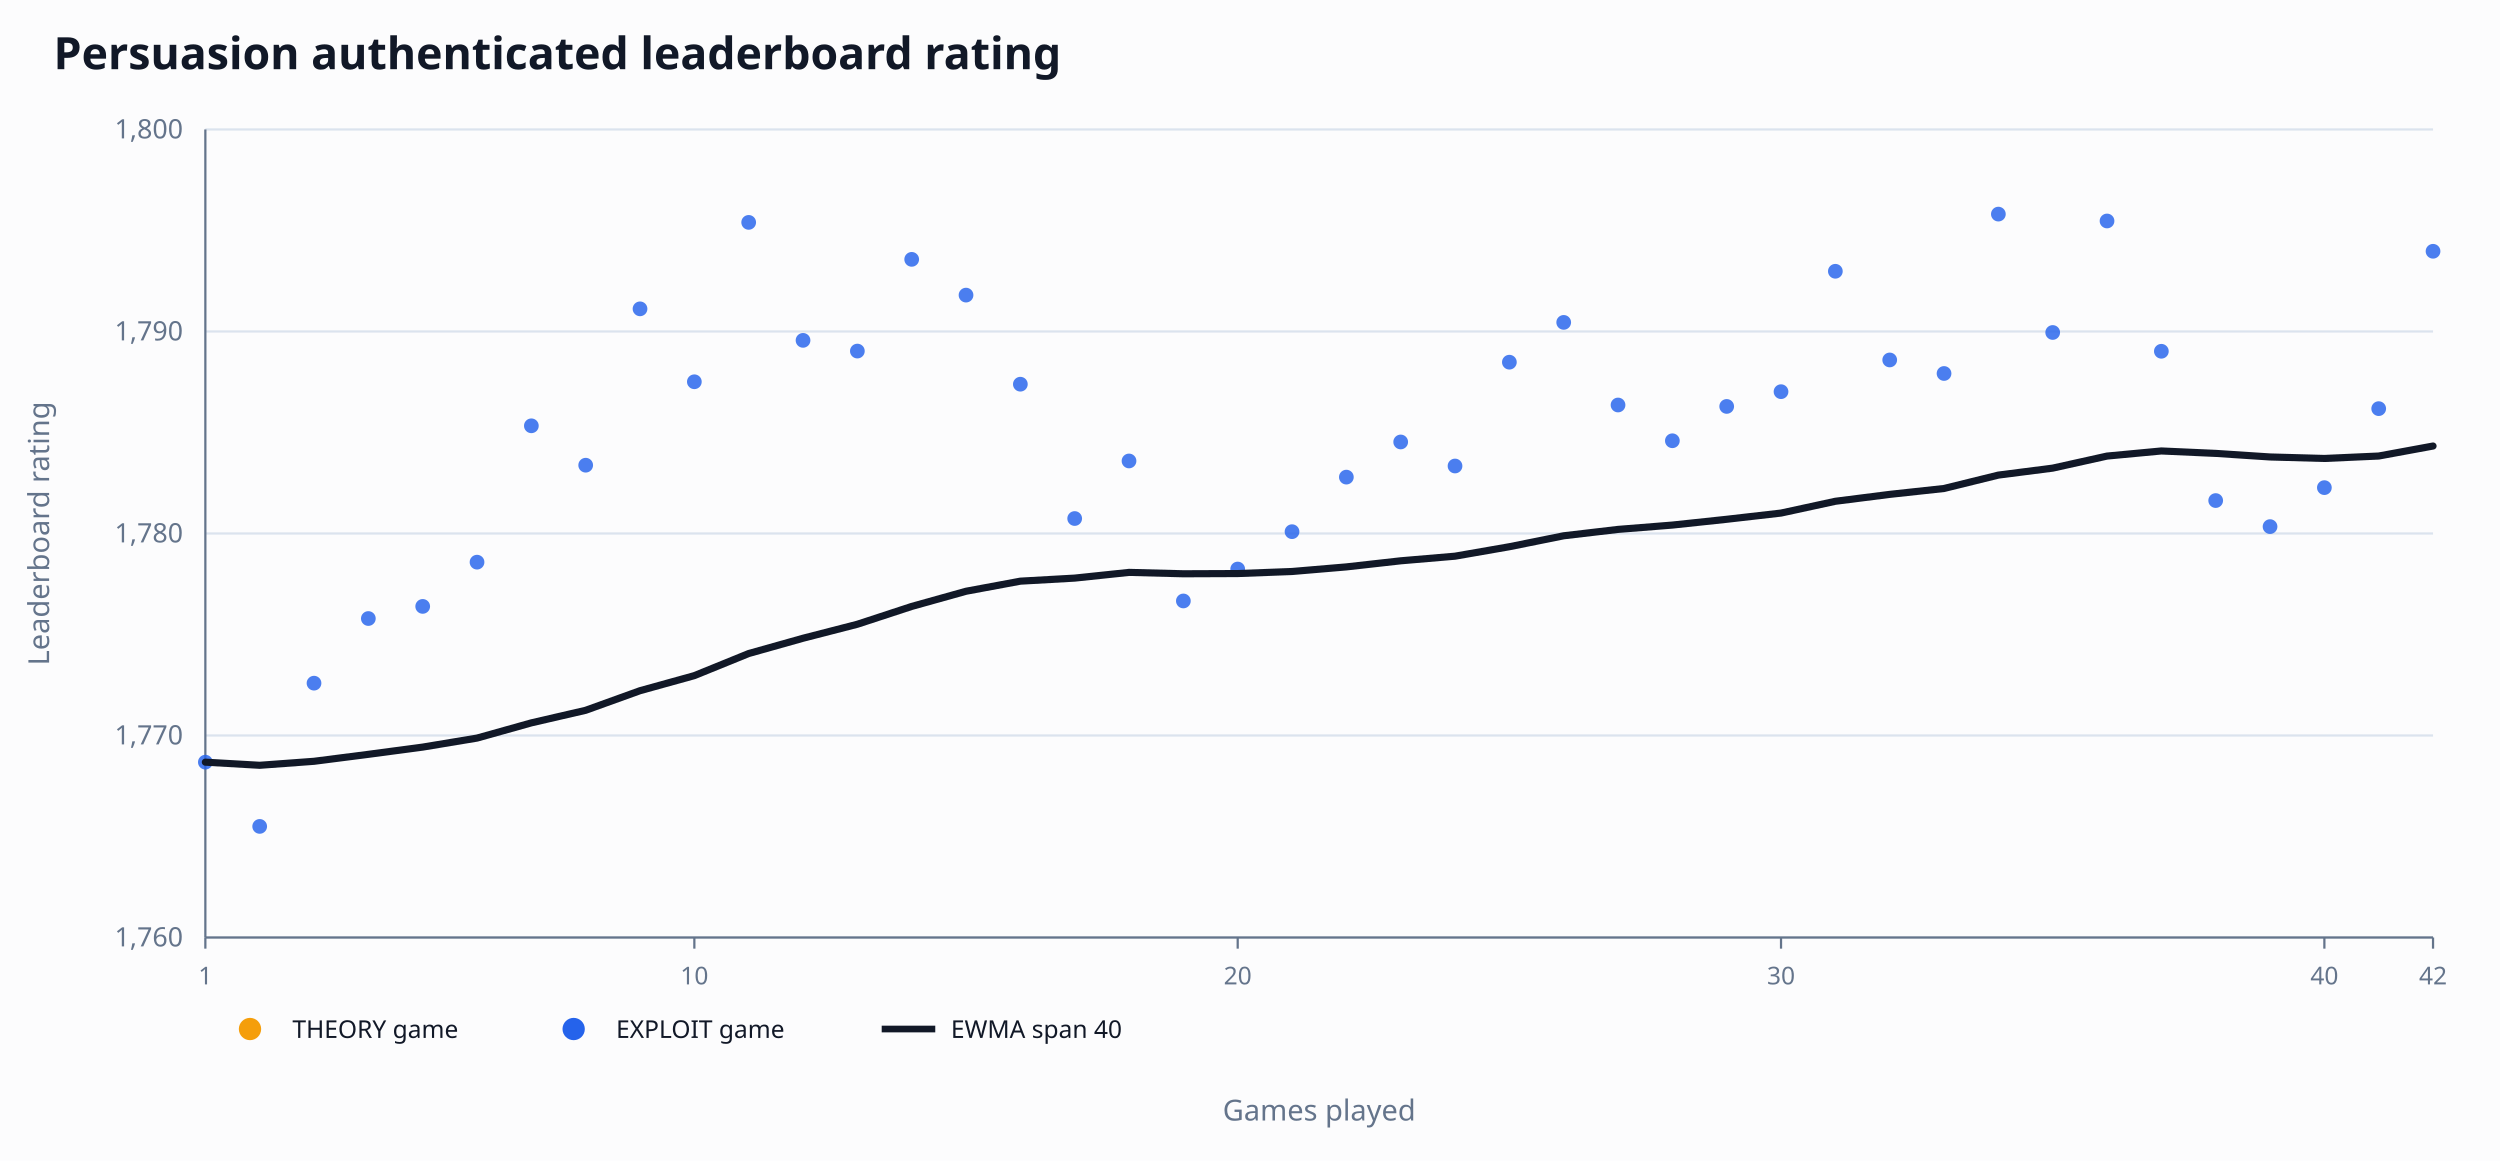
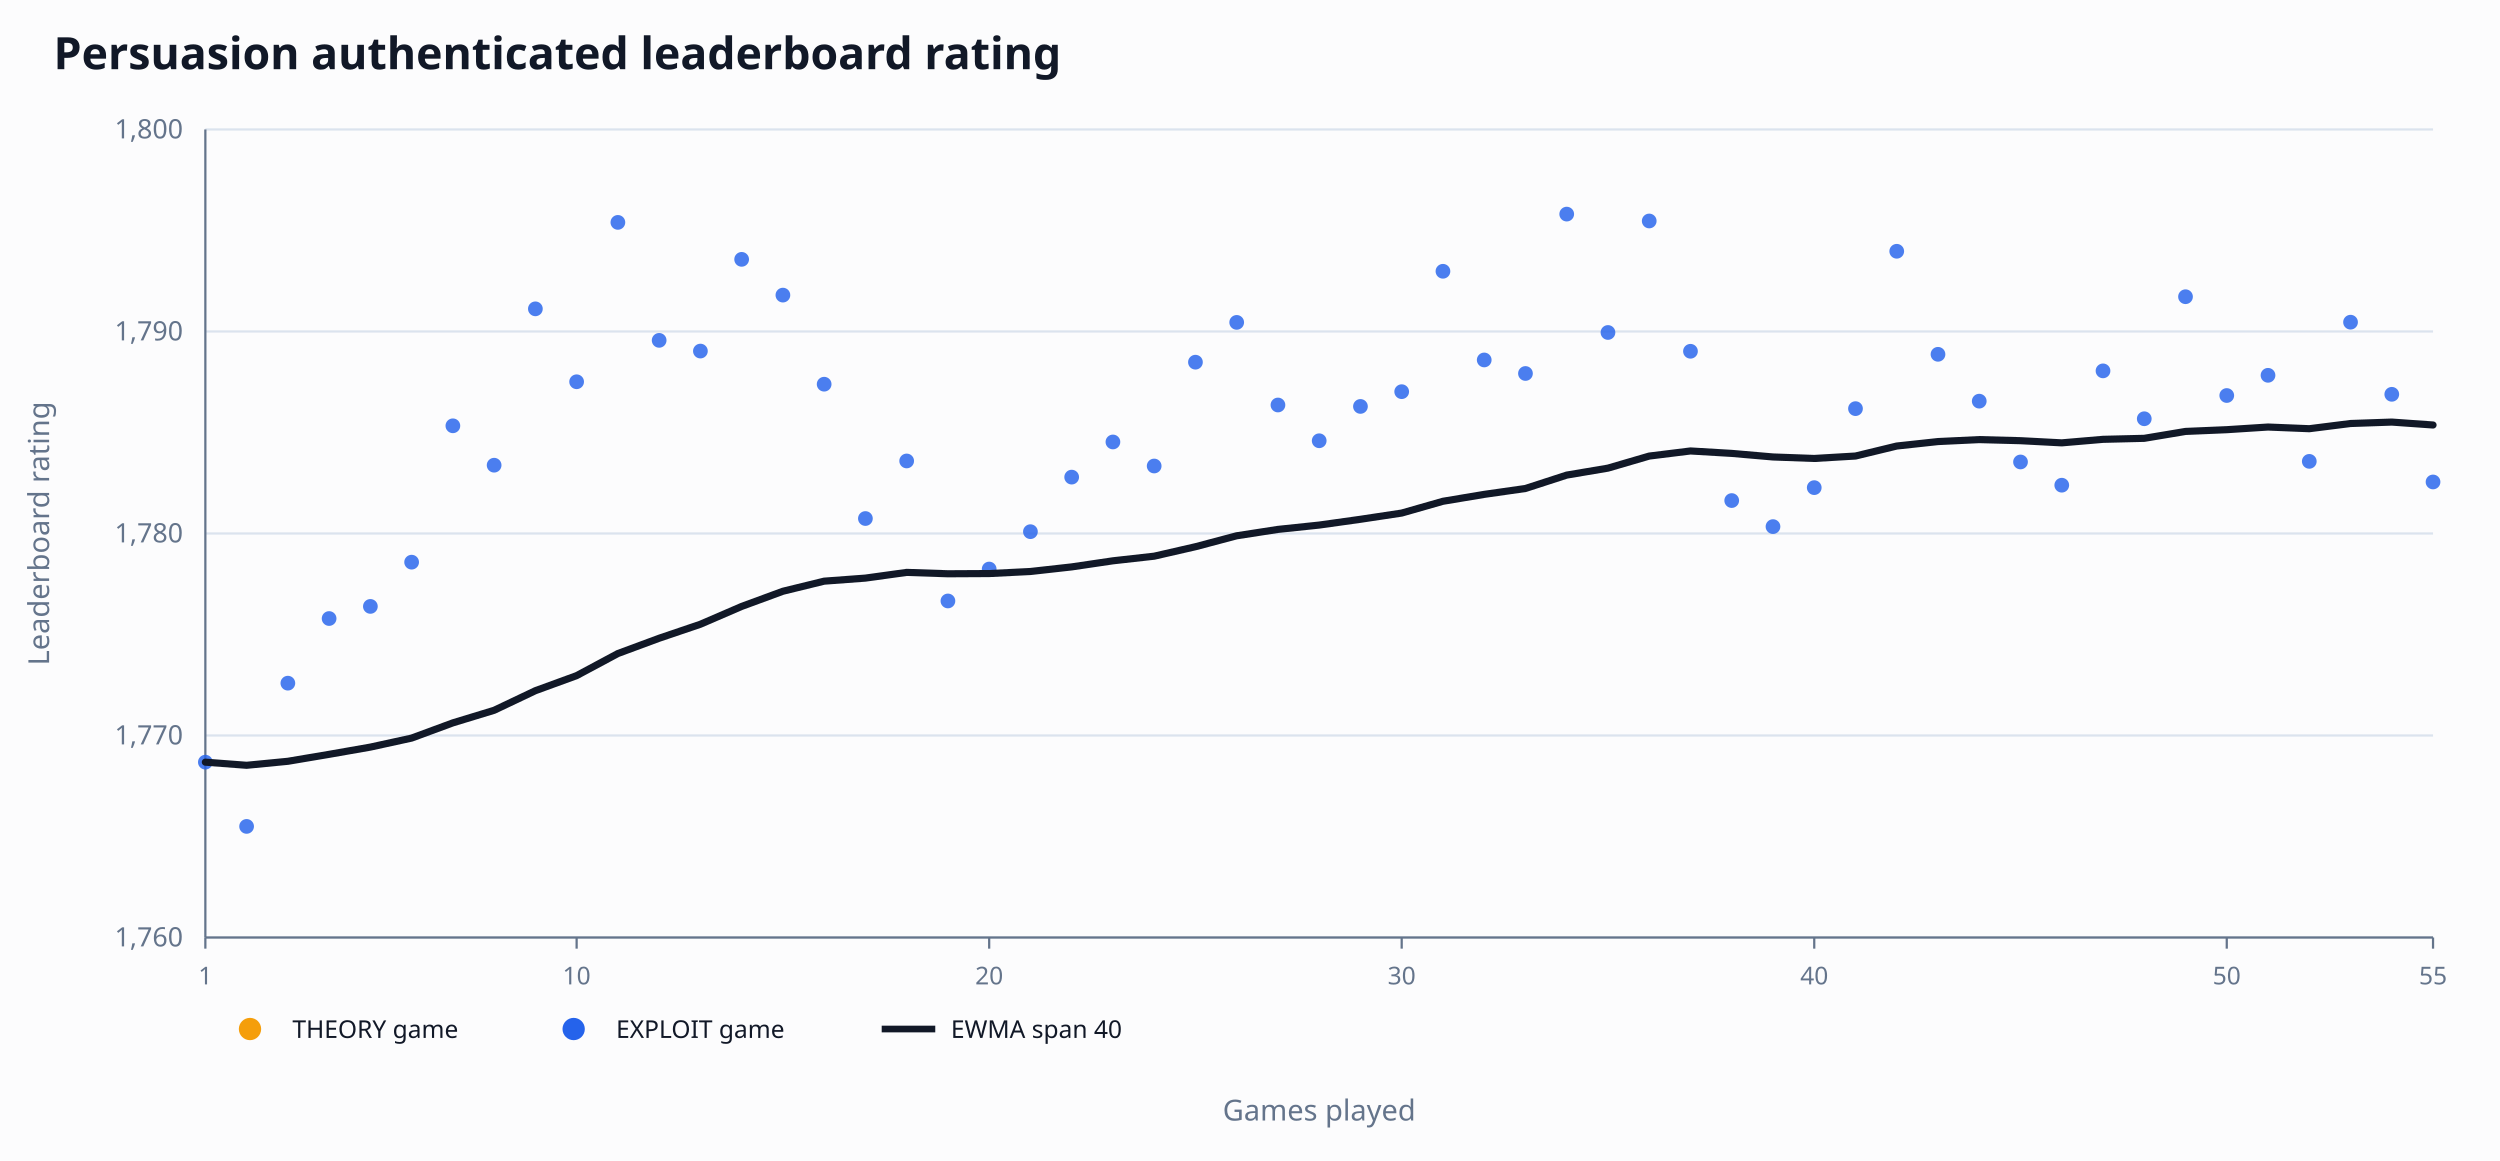
<svg xmlns="http://www.w3.org/2000/svg" width="1120" height="520" viewBox="0 0 1120 520">
  <rect width="100%" height="100%" fill="#fcfcfd" />
  <text x="24" y="31" font-family="system-ui,sans-serif" font-size="20" font-weight="700" fill="#111827">Persuasion authenticated leaderboard rating</text>
  <line x1="92" y1="420.00" x2="1090" y2="420.00" stroke="#dbe3ee" stroke-width="1" />
  <text x="82" y="424.00" text-anchor="end" font-family="system-ui,sans-serif" font-size="12" fill="#64748b">1,760</text>
  <line x1="92" y1="329.50" x2="1090" y2="329.50" stroke="#dbe3ee" stroke-width="1" />
  <text x="82" y="333.50" text-anchor="end" font-family="system-ui,sans-serif" font-size="12" fill="#64748b">1,770</text>
  <line x1="92" y1="239.00" x2="1090" y2="239.00" stroke="#dbe3ee" stroke-width="1" />
  <text x="82" y="243.00" text-anchor="end" font-family="system-ui,sans-serif" font-size="12" fill="#64748b">1,780</text>
  <line x1="92" y1="148.50" x2="1090" y2="148.50" stroke="#dbe3ee" stroke-width="1" />
  <text x="82" y="152.50" text-anchor="end" font-family="system-ui,sans-serif" font-size="12" fill="#64748b">1,790</text>
  <line x1="92" y1="58.00" x2="1090" y2="58.00" stroke="#dbe3ee" stroke-width="1" />
  <text x="82" y="62.00" text-anchor="end" font-family="system-ui,sans-serif" font-size="12" fill="#64748b">1,800</text>
  <line x1="92.00" y1="420" x2="92.00" y2="425" stroke="#64748b" />
  <text x="92.00" y="441" text-anchor="middle" font-family="system-ui,sans-serif" font-size="11" fill="#64748b">1</text>
-   <line x1="311.07" y1="420" x2="311.07" y2="425" stroke="#64748b" />
-   <text x="311.07" y="441" text-anchor="middle" font-family="system-ui,sans-serif" font-size="11" fill="#64748b">10</text>
-   <line x1="554.49" y1="420" x2="554.49" y2="425" stroke="#64748b" />
-   <text x="554.49" y="441" text-anchor="middle" font-family="system-ui,sans-serif" font-size="11" fill="#64748b">20</text>
-   <line x1="797.90" y1="420" x2="797.90" y2="425" stroke="#64748b" />
-   <text x="797.90" y="441" text-anchor="middle" font-family="system-ui,sans-serif" font-size="11" fill="#64748b">30</text>
-   <line x1="1041.32" y1="420" x2="1041.32" y2="425" stroke="#64748b" />
-   <text x="1041.32" y="441" text-anchor="middle" font-family="system-ui,sans-serif" font-size="11" fill="#64748b">40</text>
+   <line x1="258.33" y1="420" x2="258.33" y2="425" stroke="#64748b" />
+   <text x="258.33" y="441" text-anchor="middle" font-family="system-ui,sans-serif" font-size="11" fill="#64748b">10</text>
+   <line x1="443.15" y1="420" x2="443.15" y2="425" stroke="#64748b" />
+   <text x="443.15" y="441" text-anchor="middle" font-family="system-ui,sans-serif" font-size="11" fill="#64748b">20</text>
+   <line x1="627.96" y1="420" x2="627.96" y2="425" stroke="#64748b" />
+   <text x="627.96" y="441" text-anchor="middle" font-family="system-ui,sans-serif" font-size="11" fill="#64748b">30</text>
+   <line x1="812.78" y1="420" x2="812.78" y2="425" stroke="#64748b" />
+   <text x="812.78" y="441" text-anchor="middle" font-family="system-ui,sans-serif" font-size="11" fill="#64748b">40</text>
+   <line x1="997.59" y1="420" x2="997.59" y2="425" stroke="#64748b" />
+   <text x="997.59" y="441" text-anchor="middle" font-family="system-ui,sans-serif" font-size="11" fill="#64748b">50</text>
  <line x1="1090.00" y1="420" x2="1090.00" y2="425" stroke="#64748b" />
-   <text x="1090.00" y="441" text-anchor="middle" font-family="system-ui,sans-serif" font-size="11" fill="#64748b">42</text>
+   <text x="1090.00" y="441" text-anchor="middle" font-family="system-ui,sans-serif" font-size="11" fill="#64748b">55</text>
  <line x1="92" y1="58" x2="92" y2="420" stroke="#64748b" />
  <line x1="92" y1="420" x2="1090" y2="420" stroke="#64748b" />
  <text x="591.00" y="502" text-anchor="middle" font-family="system-ui,sans-serif" font-size="13" fill="#64748b">Games played</text>
  <text x="22" y="239.00" text-anchor="middle" transform="rotate(-90 22 239.00)" font-family="system-ui,sans-serif" font-size="13" fill="#64748b">Leaderboard rating</text>
  <circle cx="92.00" cy="341.45" r="3.3" fill="#2563eb" opacity="0.82" />
-   <circle cx="116.34" cy="370.23" r="3.3" fill="#2563eb" opacity="0.82" />
-   <circle cx="140.68" cy="306.06" r="3.3" fill="#2563eb" opacity="0.82" />
-   <circle cx="165.02" cy="277.10" r="3.3" fill="#2563eb" opacity="0.82" />
-   <circle cx="189.37" cy="271.67" r="3.3" fill="#2563eb" opacity="0.82" />
-   <circle cx="213.71" cy="251.85" r="3.3" fill="#2563eb" opacity="0.82" />
-   <circle cx="238.05" cy="190.76" r="3.3" fill="#2563eb" opacity="0.82" />
-   <circle cx="262.39" cy="208.41" r="3.3" fill="#2563eb" opacity="0.82" />
-   <circle cx="286.73" cy="138.36" r="3.3" fill="#2563eb" opacity="0.82" />
-   <circle cx="311.07" cy="171.03" r="3.3" fill="#2563eb" opacity="0.82" />
-   <circle cx="335.41" cy="99.63" r="3.3" fill="#2563eb" opacity="0.82" />
-   <circle cx="359.76" cy="152.48" r="3.3" fill="#2563eb" opacity="0.82" />
-   <circle cx="384.10" cy="157.28" r="3.3" fill="#2563eb" opacity="0.82" />
-   <circle cx="408.44" cy="116.19" r="3.3" fill="#2563eb" opacity="0.82" />
-   <circle cx="432.78" cy="132.21" r="3.3" fill="#2563eb" opacity="0.82" />
-   <circle cx="457.12" cy="172.12" r="3.3" fill="#2563eb" opacity="0.82" />
-   <circle cx="481.46" cy="232.30" r="3.3" fill="#2563eb" opacity="0.82" />
-   <circle cx="505.80" cy="206.51" r="3.3" fill="#2563eb" opacity="0.82" />
-   <circle cx="530.15" cy="269.23" r="3.3" fill="#2563eb" opacity="0.82" />
-   <circle cx="554.49" cy="254.93" r="3.3" fill="#2563eb" opacity="0.82" />
-   <circle cx="578.83" cy="238.19" r="3.3" fill="#2563eb" opacity="0.82" />
-   <circle cx="603.17" cy="213.75" r="3.3" fill="#2563eb" opacity="0.82" />
-   <circle cx="627.51" cy="198.00" r="3.3" fill="#2563eb" opacity="0.82" />
-   <circle cx="651.85" cy="208.77" r="3.3" fill="#2563eb" opacity="0.82" />
-   <circle cx="676.20" cy="162.26" r="3.3" fill="#2563eb" opacity="0.82" />
-   <circle cx="700.54" cy="144.43" r="3.3" fill="#2563eb" opacity="0.82" />
-   <circle cx="724.88" cy="181.44" r="3.3" fill="#2563eb" opacity="0.82" />
-   <circle cx="749.22" cy="197.46" r="3.3" fill="#2563eb" opacity="0.82" />
-   <circle cx="773.56" cy="182.08" r="3.3" fill="#2563eb" opacity="0.82" />
-   <circle cx="797.90" cy="175.47" r="3.3" fill="#2563eb" opacity="0.82" />
-   <circle cx="822.24" cy="121.53" r="3.3" fill="#2563eb" opacity="0.82" />
-   <circle cx="846.59" cy="161.26" r="3.3" fill="#2563eb" opacity="0.82" />
-   <circle cx="870.93" cy="167.32" r="3.3" fill="#2563eb" opacity="0.82" />
-   <circle cx="895.27" cy="95.92" r="3.3" fill="#2563eb" opacity="0.82" />
-   <circle cx="919.61" cy="148.95" r="3.3" fill="#2563eb" opacity="0.82" />
-   <circle cx="943.95" cy="99.00" r="3.3" fill="#2563eb" opacity="0.82" />
-   <circle cx="968.29" cy="157.37" r="3.3" fill="#2563eb" opacity="0.82" />
-   <circle cx="992.63" cy="224.25" r="3.3" fill="#2563eb" opacity="0.82" />
-   <circle cx="1016.98" cy="235.92" r="3.3" fill="#2563eb" opacity="0.82" />
-   <circle cx="1041.32" cy="218.46" r="3.3" fill="#2563eb" opacity="0.82" />
-   <circle cx="1065.66" cy="183.07" r="3.3" fill="#2563eb" opacity="0.82" />
-   <circle cx="1090.00" cy="112.57" r="3.3" fill="#2563eb" opacity="0.82" />
-   <polyline points="92.00,341.45 116.34,342.85 140.68,341.06 165.02,337.94 189.37,334.70 213.71,330.66 238.05,323.84 262.39,318.21 286.73,309.43 311.07,302.68 335.41,292.78 359.76,285.93 384.10,279.66 408.44,271.68 432.78,264.88 457.12,260.36 481.46,258.99 505.80,256.43 530.15,257.05 554.49,256.95 578.83,256.03 603.17,253.97 627.51,251.24 651.85,249.17 676.20,244.93 700.54,240.03 724.88,237.17 749.22,235.23 773.56,232.64 797.90,229.85 822.24,224.57 846.59,221.48 870.93,218.84 895.27,212.84 919.61,209.72 943.95,204.32 968.29,202.03 992.63,203.12 1016.98,204.72 1041.32,205.39 1065.66,204.30 1090.00,199.82" fill="none" stroke="#111827" stroke-width="3.2" stroke-linejoin="round" stroke-linecap="round" />
+   <circle cx="110.48" cy="370.23" r="3.3" fill="#2563eb" opacity="0.82" />
+   <circle cx="128.96" cy="306.06" r="3.3" fill="#2563eb" opacity="0.82" />
+   <circle cx="147.44" cy="277.10" r="3.3" fill="#2563eb" opacity="0.82" />
+   <circle cx="165.93" cy="271.67" r="3.3" fill="#2563eb" opacity="0.82" />
+   <circle cx="184.41" cy="251.85" r="3.3" fill="#2563eb" opacity="0.82" />
+   <circle cx="202.89" cy="190.76" r="3.3" fill="#2563eb" opacity="0.82" />
+   <circle cx="221.37" cy="208.41" r="3.3" fill="#2563eb" opacity="0.82" />
+   <circle cx="239.85" cy="138.36" r="3.3" fill="#2563eb" opacity="0.82" />
+   <circle cx="258.33" cy="171.03" r="3.3" fill="#2563eb" opacity="0.82" />
+   <circle cx="276.81" cy="99.63" r="3.3" fill="#2563eb" opacity="0.82" />
+   <circle cx="295.30" cy="152.48" r="3.3" fill="#2563eb" opacity="0.82" />
+   <circle cx="313.78" cy="157.28" r="3.3" fill="#2563eb" opacity="0.82" />
+   <circle cx="332.26" cy="116.19" r="3.3" fill="#2563eb" opacity="0.82" />
+   <circle cx="350.74" cy="132.21" r="3.3" fill="#2563eb" opacity="0.82" />
+   <circle cx="369.22" cy="172.12" r="3.3" fill="#2563eb" opacity="0.82" />
+   <circle cx="387.70" cy="232.30" r="3.3" fill="#2563eb" opacity="0.82" />
+   <circle cx="406.19" cy="206.51" r="3.3" fill="#2563eb" opacity="0.82" />
+   <circle cx="424.67" cy="269.23" r="3.3" fill="#2563eb" opacity="0.82" />
+   <circle cx="443.15" cy="254.93" r="3.3" fill="#2563eb" opacity="0.82" />
+   <circle cx="461.63" cy="238.19" r="3.3" fill="#2563eb" opacity="0.82" />
+   <circle cx="480.11" cy="213.75" r="3.3" fill="#2563eb" opacity="0.82" />
+   <circle cx="498.59" cy="198.00" r="3.3" fill="#2563eb" opacity="0.82" />
+   <circle cx="517.07" cy="208.77" r="3.3" fill="#2563eb" opacity="0.82" />
+   <circle cx="535.56" cy="162.26" r="3.3" fill="#2563eb" opacity="0.82" />
+   <circle cx="554.04" cy="144.43" r="3.3" fill="#2563eb" opacity="0.82" />
+   <circle cx="572.52" cy="181.44" r="3.3" fill="#2563eb" opacity="0.82" />
+   <circle cx="591.00" cy="197.46" r="3.3" fill="#2563eb" opacity="0.82" />
+   <circle cx="609.48" cy="182.08" r="3.3" fill="#2563eb" opacity="0.82" />
+   <circle cx="627.96" cy="175.47" r="3.3" fill="#2563eb" opacity="0.82" />
+   <circle cx="646.44" cy="121.53" r="3.3" fill="#2563eb" opacity="0.82" />
+   <circle cx="664.93" cy="161.26" r="3.3" fill="#2563eb" opacity="0.82" />
+   <circle cx="683.41" cy="167.32" r="3.3" fill="#2563eb" opacity="0.82" />
+   <circle cx="701.89" cy="95.92" r="3.3" fill="#2563eb" opacity="0.82" />
+   <circle cx="720.37" cy="148.95" r="3.3" fill="#2563eb" opacity="0.82" />
+   <circle cx="738.85" cy="99.00" r="3.3" fill="#2563eb" opacity="0.82" />
+   <circle cx="757.33" cy="157.37" r="3.3" fill="#2563eb" opacity="0.82" />
+   <circle cx="775.81" cy="224.25" r="3.3" fill="#2563eb" opacity="0.82" />
+   <circle cx="794.30" cy="235.92" r="3.3" fill="#2563eb" opacity="0.82" />
+   <circle cx="812.78" cy="218.46" r="3.3" fill="#2563eb" opacity="0.82" />
+   <circle cx="831.26" cy="183.07" r="3.3" fill="#2563eb" opacity="0.82" />
+   <circle cx="849.74" cy="112.57" r="3.3" fill="#2563eb" opacity="0.82" />
+   <circle cx="868.22" cy="158.73" r="3.3" fill="#2563eb" opacity="0.82" />
+   <circle cx="886.70" cy="179.72" r="3.3" fill="#2563eb" opacity="0.82" />
+   <circle cx="905.19" cy="206.96" r="3.3" fill="#2563eb" opacity="0.82" />
+   <circle cx="923.67" cy="217.37" r="3.3" fill="#2563eb" opacity="0.82" />
+   <circle cx="942.15" cy="166.15" r="3.3" fill="#2563eb" opacity="0.82" />
+   <circle cx="960.63" cy="187.60" r="3.3" fill="#2563eb" opacity="0.82" />
+   <circle cx="979.11" cy="132.93" r="3.3" fill="#2563eb" opacity="0.82" />
+   <circle cx="997.59" cy="177.19" r="3.3" fill="#2563eb" opacity="0.82" />
+   <circle cx="1016.07" cy="168.14" r="3.3" fill="#2563eb" opacity="0.82" />
+   <circle cx="1034.56" cy="206.69" r="3.3" fill="#2563eb" opacity="0.82" />
+   <circle cx="1053.04" cy="144.34" r="3.3" fill="#2563eb" opacity="0.82" />
+   <circle cx="1071.52" cy="176.65" r="3.3" fill="#2563eb" opacity="0.82" />
+   <circle cx="1090.00" cy="215.92" r="3.3" fill="#2563eb" opacity="0.82" />
+   <polyline points="92.00,341.45 110.48,342.85 128.96,341.06 147.44,337.94 165.93,334.70 184.41,330.66 202.89,323.84 221.37,318.21 239.85,309.43 258.33,302.68 276.81,292.78 295.30,285.93 313.78,279.66 332.26,271.68 350.74,264.88 369.22,260.36 387.70,258.99 406.19,256.43 424.67,257.05 443.15,256.95 461.63,256.03 480.11,253.97 498.59,251.24 517.07,249.17 535.56,244.93 554.04,240.03 572.52,237.17 591.00,235.23 609.48,232.64 627.96,229.85 646.44,224.57 664.93,221.48 683.41,218.84 701.89,212.84 720.37,209.72 738.85,204.32 757.33,202.03 775.81,203.12 794.30,204.72 812.78,205.39 831.26,204.30 849.74,199.82 868.22,197.82 886.70,196.94 905.19,197.43 923.67,198.40 942.15,196.82 960.63,196.37 979.11,193.28 997.59,192.50 1016.07,191.31 1034.56,192.06 1053.04,189.73 1071.52,189.09 1090.00,190.40" fill="none" stroke="#111827" stroke-width="3.2" stroke-linejoin="round" stroke-linecap="round" />
  <circle cx="112" cy="461" r="5" fill="#f59e0b" />
  <text x="131" y="465" font-family="system-ui,sans-serif" font-size="11" fill="#111827">THEORY game</text>
  <circle cx="257" cy="461" r="5" fill="#2563eb" />
  <text x="276" y="465" font-family="system-ui,sans-serif" font-size="11" fill="#111827">EXPLOIT game</text>
  <line x1="395" y1="461" x2="419" y2="461" stroke="#111827" stroke-width="3" />
  <text x="426" y="465" font-family="system-ui,sans-serif" font-size="11" fill="#111827">EWMA span 40</text>
</svg>
